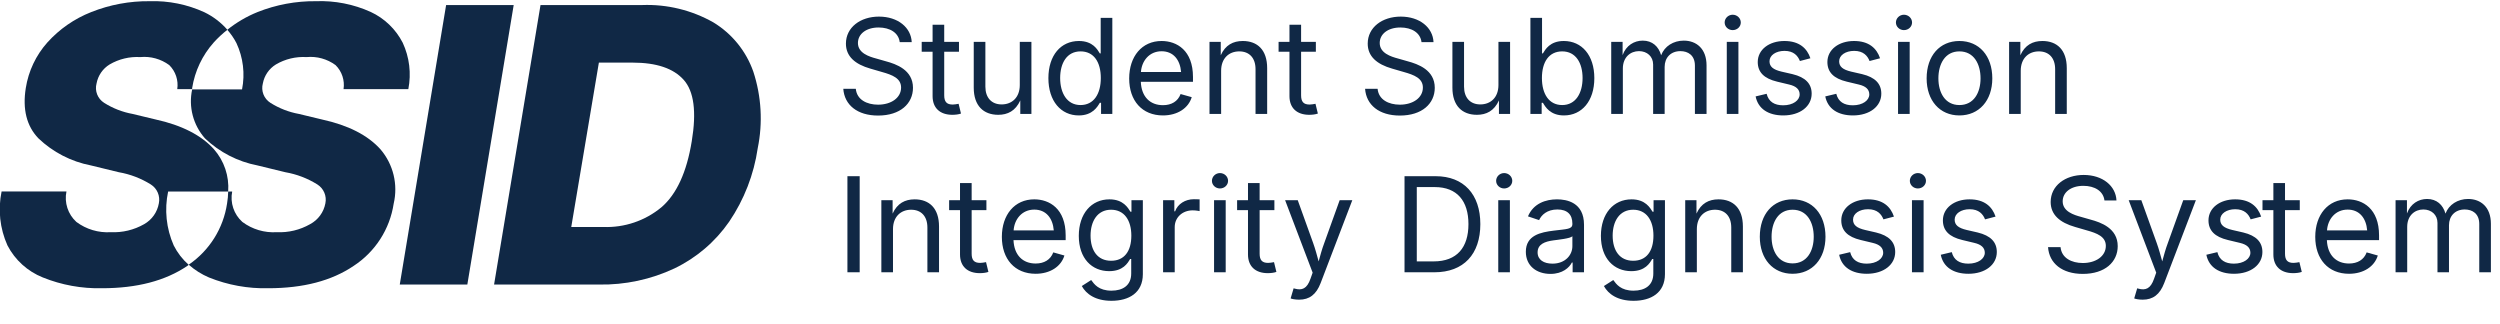
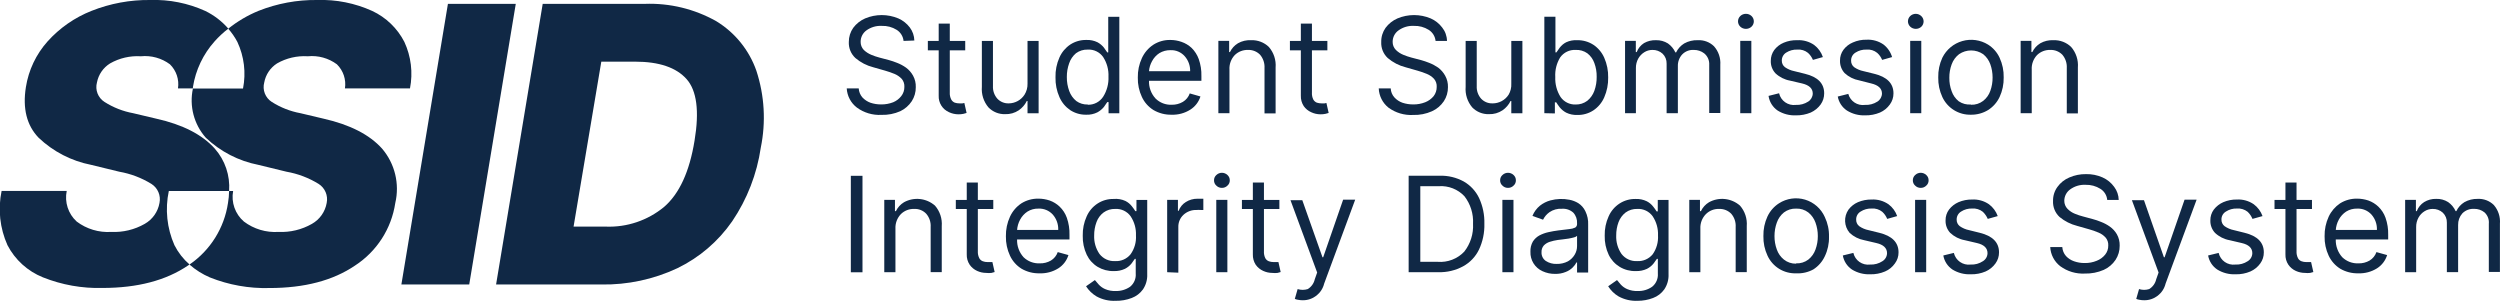
- <svg xmlns="http://www.w3.org/2000/svg" viewBox="0 0 312.25 40.36">
+ <svg xmlns="http://www.w3.org/2000/svg" viewBox="0 0 310.99 37.42">
  <defs>
-     <style>.cls-1,.cls-2{fill:#102845;}.cls-2{font-size:16.48px;font-family:Inter-Regular, Inter;}.cls-3{letter-spacing:-0.01em;}</style>
+     <style>.cls-1{fill:#102845;}</style>
  </defs>
  <g id="Layer_2" data-name="Layer 2">
    <g id="Layer_1-2" data-name="Layer 1">
-       <path class="cls-1" d="M21.7,30.66A11,11,0,0,1,21,23.92H28.5a7.2,7.2,0,0,0-1.78-5.28c-1.55-1.73-4-3-7.29-3.72l-2.87-.69A10,10,0,0,1,13,12.84a2.19,2.19,0,0,1-.94-2.42,3.54,3.54,0,0,1,1.63-2.37,6.78,6.78,0,0,1,3.83-.92,5.25,5.25,0,0,1,3.62,1,3.49,3.49,0,0,1,1,3H24A.88.88,0,0,1,24,11a11.17,11.17,0,0,1,2.7-5.7,13.42,13.42,0,0,1,1.7-1.58,9,9,0,0,0-2.87-2.19A15.22,15.22,0,0,0,18.69.15a19.17,19.17,0,0,0-7.3,1.36A14.51,14.51,0,0,0,5.92,5.3,11.17,11.17,0,0,0,3.22,11c-.42,2.64.1,4.74,1.58,6.28a13.08,13.08,0,0,0,6.55,3.38l3.49.85a11.15,11.15,0,0,1,4,1.53,2.25,2.25,0,0,1,1,2.36A3.72,3.72,0,0,1,18,28a7.67,7.67,0,0,1-4.16,1,6.51,6.51,0,0,1-4.3-1.28,4.05,4.05,0,0,1-1.24-3.81H.2a11,11,0,0,0,.73,6.74,8.54,8.54,0,0,0,4.41,4A18.6,18.6,0,0,0,12.75,36q6.53,0,10.65-2.79l.17-.13A8.1,8.1,0,0,1,21.7,30.66Z" />
-       <path class="cls-1" d="M34.46,8.05a6.76,6.76,0,0,1,3.83-.92,5.27,5.27,0,0,1,3.62,1,3.49,3.49,0,0,1,1,3H51a9.43,9.43,0,0,0-.7-5.79,8.53,8.53,0,0,0-4-3.85A15.22,15.22,0,0,0,39.46.15a19.17,19.17,0,0,0-7.3,1.36,15,15,0,0,0-3.77,2.21,8.28,8.28,0,0,1,1.14,1.66,9.36,9.36,0,0,1,.7,5.79H24a7,7,0,0,0,1.6,6.11,13.08,13.08,0,0,0,6.55,3.38l3.49.85a11.15,11.15,0,0,1,4,1.53,2.25,2.25,0,0,1,1,2.36A3.72,3.72,0,0,1,38.73,28a7.67,7.67,0,0,1-4.16,1,6.51,6.51,0,0,1-4.3-1.28A4.05,4.05,0,0,1,29,23.92H28.5a10,10,0,0,1-.14,1.5,11.27,11.27,0,0,1-4.79,7.64,9.31,9.31,0,0,0,2.54,1.6A18.58,18.58,0,0,0,33.51,36q6.54,0,10.66-2.79a11.3,11.3,0,0,0,5-7.77,7.72,7.72,0,0,0-1.64-6.78Q45.15,16,40.2,14.92l-2.87-.69a10,10,0,0,1-3.56-1.39,2.19,2.19,0,0,1-.94-2.42A3.54,3.54,0,0,1,34.46,8.05Z" />
-       <path class="cls-1" d="M64.16.63,58.37,35.54H49.93L55.72.63Z" />
-       <path class="cls-1" d="M74.81,35.54H61.71L67.51.63h12.7a16.79,16.79,0,0,1,8.88,2.16,11.74,11.74,0,0,1,5,6.16,18.67,18.67,0,0,1,.55,9.56,22,22,0,0,1-3.56,9.17,17.6,17.6,0,0,1-6.83,5.84A21.28,21.28,0,0,1,74.81,35.54Zm-3.46-7.19h4a10.73,10.73,0,0,0,7.26-2.46q2.85-2.45,3.79-8.25c.61-3.67.28-6.22-1-7.66S82,7.82,79,7.82h-4.2Z" />
-       <text class="cls-2" transform="translate(104.39 14.23)">Student Submission<tspan x="0" y="19.78">In</tspan>
-         <tspan class="cls-3" x="14" y="19.78">t</tspan>
-         <tspan x="19.9" y="19.78">egrity Diagnosis Sys</tspan>
-         <tspan class="cls-3" x="178.04" y="19.78">t</tspan>
-         <tspan x="183.94" y="19.78">em</tspan>
-       </text>
+       <path class="cls-1" d="M21.7,30.5A11,11,0,0,1,21,23.76H28.5a7.18,7.18,0,0,0-1.78-5.27c-1.55-1.74-4-3-7.29-3.73l-2.87-.68A10,10,0,0,1,13,12.68a2.19,2.19,0,0,1-.94-2.42,3.58,3.58,0,0,1,1.63-2.37A6.86,6.86,0,0,1,17.52,7,5.2,5.2,0,0,1,21.14,8a3.47,3.47,0,0,1,1,3H24a1,1,0,0,1,0-.17,11.14,11.14,0,0,1,2.7-5.69,12.73,12.73,0,0,1,1.7-1.58,9,9,0,0,0-2.87-2.2A15.36,15.36,0,0,0,18.69,0a19.17,19.17,0,0,0-7.3,1.35,14.53,14.53,0,0,0-5.47,3.8,11.14,11.14,0,0,0-2.7,5.69c-.42,2.65.1,4.75,1.58,6.29a13.16,13.16,0,0,0,6.55,3.38l3.49.85a11.36,11.36,0,0,1,4,1.52,2.26,2.26,0,0,1,1,2.36A3.72,3.72,0,0,1,18,27.85a7.67,7.67,0,0,1-4.16,1,6.46,6.46,0,0,1-4.3-1.29,4.05,4.05,0,0,1-1.24-3.81H.2A11,11,0,0,0,.93,30.5a8.56,8.56,0,0,0,4.41,4,18.6,18.6,0,0,0,7.41,1.32q6.53,0,10.65-2.8l.17-.12A8,8,0,0,1,21.7,30.5Z" />
+       <path class="cls-1" d="M34.46,7.89A6.84,6.84,0,0,1,38.29,7,5.22,5.22,0,0,1,41.91,8a3.47,3.47,0,0,1,1,3H51a9.45,9.45,0,0,0-.7-5.79,8.58,8.58,0,0,0-4-3.85A15.36,15.36,0,0,0,39.46,0a19.17,19.17,0,0,0-7.3,1.35,15.36,15.36,0,0,0-3.77,2.22,8.51,8.51,0,0,1,1.14,1.65,9.38,9.38,0,0,1,.7,5.79H24a7,7,0,0,0,1.6,6.12,13.16,13.16,0,0,0,6.55,3.38l3.49.85a11.36,11.36,0,0,1,4,1.52,2.26,2.26,0,0,1,1,2.36,3.72,3.72,0,0,1-1.84,2.61,7.67,7.67,0,0,1-4.16,1,6.46,6.46,0,0,1-4.3-1.29A4.05,4.05,0,0,1,29,23.76H28.5a10,10,0,0,1-.14,1.5,11.29,11.29,0,0,1-4.79,7.65,9.55,9.55,0,0,0,2.54,1.6,18.58,18.58,0,0,0,7.4,1.32q6.54,0,10.66-2.8a11.26,11.26,0,0,0,5-7.77,7.71,7.71,0,0,0-1.64-6.77q-2.34-2.61-7.29-3.73l-2.87-.68a10,10,0,0,1-3.56-1.4,2.19,2.19,0,0,1-.94-2.42A3.58,3.58,0,0,1,34.46,7.89Z" />
+       <path class="cls-1" d="M64.16.48,58.37,35.39H49.93L55.72.48Z" />
+       <path class="cls-1" d="M74.81,35.39H61.71L67.51.48h12.7a16.88,16.88,0,0,1,8.88,2.15,11.77,11.77,0,0,1,5,6.17,18.66,18.66,0,0,1,.55,9.56,22.06,22.06,0,0,1-3.56,9.17,17.68,17.68,0,0,1-6.83,5.84A21.42,21.42,0,0,1,74.81,35.39Zm-3.46-7.2h4a10.73,10.73,0,0,0,7.26-2.45q2.85-2.46,3.79-8.25c.61-3.67.28-6.23-1-7.66S82,7.67,79,7.67h-4.2Z" />
+       <path class="cls-1" d="M112.4,5.09a1.85,1.85,0,0,0-.86-1.38,3.26,3.26,0,0,0-1.84-.49,3,3,0,0,0-1.92.56,1.74,1.74,0,0,0-.72,1.43,1.43,1.43,0,0,0,.39,1,3,3,0,0,0,.94.61,7.8,7.8,0,0,0,1,.34l1.21.32c.32.09.66.2,1,.34a5.1,5.1,0,0,1,1.1.59,3.08,3.08,0,0,1,.88,1,2.75,2.75,0,0,1,.34,1.43,3.14,3.14,0,0,1-.5,1.75A3.53,3.53,0,0,1,112,13.83a5.38,5.38,0,0,1-2.35.46,4.73,4.73,0,0,1-3.06-.91A3.23,3.23,0,0,1,105.33,11h1.49a1.9,1.9,0,0,0,.46,1.12,2.58,2.58,0,0,0,1,.66,4.12,4.12,0,0,0,1.33.21,4,4,0,0,0,1.5-.27,2.49,2.49,0,0,0,1-.76,1.8,1.8,0,0,0,.39-1.15,1.41,1.41,0,0,0-.33-1,2.61,2.61,0,0,0-.88-.61,10.83,10.83,0,0,0-1.18-.41l-1.47-.42a5.52,5.52,0,0,1-2.23-1.15,2.56,2.56,0,0,1-.82-2,3,3,0,0,1,.55-1.76,3.68,3.68,0,0,1,1.48-1.17,5.35,5.35,0,0,1,4.13,0,3.61,3.61,0,0,1,1.43,1.13,2.81,2.81,0,0,1,.56,1.62Z" />
+       <path class="cls-1" d="M120.07,5.09V6.26h-1.92V11.5a1.7,1.7,0,0,0,.18.88.87.87,0,0,0,.44.39,1.85,1.85,0,0,0,.58.09l.37,0,.24-.05.28,1.24a3.33,3.33,0,0,1-.39.11,2.84,2.84,0,0,1-.64.06,2.79,2.79,0,0,1-1.15-.26,2.14,2.14,0,0,1-1.29-2.06V6.26h-1.35V5.09h1.35V2.94h1.38V5.09Z" />
+       <path class="cls-1" d="M127.82,10.4V5.09h1.38v9h-1.38V12.56h-.09a3,3,0,0,1-1,1.16,2.84,2.84,0,0,1-1.69.48,2.77,2.77,0,0,1-2.08-.84,3.52,3.52,0,0,1-.82-2.56V5.09h1.38v5.62a2.2,2.2,0,0,0,.55,1.57,1.86,1.86,0,0,0,1.42.58,2.36,2.36,0,0,0,1.95-1.07A2.45,2.45,0,0,0,127.82,10.4Z" />
+       <path class="cls-1" d="M135.13,14.27a3.54,3.54,0,0,1-2-.57,3.79,3.79,0,0,1-1.34-1.62,5.73,5.73,0,0,1-.49-2.47,5.65,5.65,0,0,1,.49-2.46,3.77,3.77,0,0,1,1.35-1.61,3.55,3.55,0,0,1,2-.57,2.85,2.85,0,0,1,1.39.29,2.64,2.64,0,0,1,.79.66q.27.36.42.6h.12V2.09h1.38v12h-1.34V12.7h-.16c-.1.16-.25.37-.43.62a2.77,2.77,0,0,1-.81.66A2.86,2.86,0,0,1,135.13,14.27Zm.18-1.24a2.2,2.2,0,0,0,1.92-1,4.31,4.31,0,0,0,.66-2.49,4.14,4.14,0,0,0-.66-2.44,2.18,2.18,0,0,0-1.92-.93,2.33,2.33,0,0,0-1.46.45A2.8,2.8,0,0,0,133,7.87a4.87,4.87,0,0,0-.29,1.71,4.91,4.91,0,0,0,.3,1.75,2.84,2.84,0,0,0,.88,1.24A2.28,2.28,0,0,0,135.31,13Z" />
+       <path class="cls-1" d="M145.73,14.27a4.27,4.27,0,0,1-2.24-.58,3.79,3.79,0,0,1-1.44-1.62,5.39,5.39,0,0,1-.51-2.42,5.5,5.5,0,0,1,.51-2.43,4,4,0,0,1,1.41-1.65,3.8,3.8,0,0,1,2.13-.6,4.19,4.19,0,0,1,1.39.24,3.51,3.51,0,0,1,1.25.75,3.74,3.74,0,0,1,.89,1.39,5.94,5.94,0,0,1,.33,2.12v.58h-6.52a3.1,3.1,0,0,0,.82,2.21,2.68,2.68,0,0,0,2,.77,2.63,2.63,0,0,0,1.4-.36,2,2,0,0,0,.85-1.05l1.33.38a3,3,0,0,1-1.26,1.64A4.08,4.08,0,0,1,145.73,14.27Zm-2.8-5.41h5.12A2.72,2.72,0,0,0,147.38,7a2.24,2.24,0,0,0-1.79-.76,2.57,2.57,0,0,0-1.37.37,2.68,2.68,0,0,0-.91,1A3.06,3.06,0,0,0,142.93,8.86Z" />
+       <path class="cls-1" d="M152.94,8.67v5.41h-1.38v-9h1.34v1.4H153a2.61,2.61,0,0,1,1-1.1A3,3,0,0,1,155.64,5a3,3,0,0,1,2.2.84,3.48,3.48,0,0,1,.84,2.56v5.71H157.3V8.46a2.35,2.35,0,0,0-.55-1.65,2,2,0,0,0-1.51-.6,2.26,2.26,0,0,0-1.64.64A2.43,2.43,0,0,0,152.94,8.67Z" />
+       <path class="cls-1" d="M165.12,5.09V6.26H163.2V11.5a1.71,1.71,0,0,0,.17.88.87.87,0,0,0,.44.39,1.9,1.9,0,0,0,.58.09l.38,0,.23-.05.28,1.24a2.47,2.47,0,0,1-.39.11,2.84,2.84,0,0,1-.64.06,2.71,2.71,0,0,1-1.14-.26,2.21,2.21,0,0,1-.93-.76,2.24,2.24,0,0,1-.36-1.3V6.26h-1.36V5.09h1.36V2.94h1.38V5.09Z" />
+       <path class="cls-1" d="M178.58,5.09a1.85,1.85,0,0,0-.86-1.38,3.25,3.25,0,0,0-1.83-.49,3,3,0,0,0-1.92.56,1.73,1.73,0,0,0-.73,1.43,1.39,1.39,0,0,0,.4,1,2.84,2.84,0,0,0,.93.61,7.8,7.8,0,0,0,1,.34l1.22.32c.31.09.66.2,1,.34a5.41,5.41,0,0,1,1.11.59,3.17,3.17,0,0,1,.87,1,2.75,2.75,0,0,1,.35,1.43,3.14,3.14,0,0,1-.51,1.75,3.53,3.53,0,0,1-1.48,1.25,5.34,5.34,0,0,1-2.34.46,4.76,4.76,0,0,1-3.07-.91A3.23,3.23,0,0,1,171.51,11H173a1.78,1.78,0,0,0,.46,1.12,2.47,2.47,0,0,0,1,.66,4.18,4.18,0,0,0,1.34.21,3.92,3.92,0,0,0,1.49-.27,2.6,2.6,0,0,0,1.05-.76,1.85,1.85,0,0,0,.38-1.15,1.41,1.41,0,0,0-.33-1,2.51,2.51,0,0,0-.88-.61,10.14,10.14,0,0,0-1.18-.41l-1.47-.42a5.52,5.52,0,0,1-2.23-1.15,2.56,2.56,0,0,1-.81-2,2.94,2.94,0,0,1,.54-1.76,3.68,3.68,0,0,1,1.48-1.17,5.35,5.35,0,0,1,4.13,0,3.61,3.61,0,0,1,1.43,1.13A2.74,2.74,0,0,1,180,5.09Z" />
+       <path class="cls-1" d="M188,10.4V5.09h1.38v9H188V12.56h-.09a3,3,0,0,1-1,1.16,2.84,2.84,0,0,1-1.69.48,2.77,2.77,0,0,1-2.08-.84,3.52,3.52,0,0,1-.82-2.56V5.09h1.38v5.62a2.2,2.2,0,0,0,.55,1.57,1.86,1.86,0,0,0,1.41.58,2.36,2.36,0,0,0,2-1.07A2.45,2.45,0,0,0,188,10.4Z" />
+       <path class="cls-1" d="M192.11,14.08v-12h1.38V6.52h.12q.15-.24.42-.6a2.41,2.41,0,0,1,.79-.66A2.85,2.85,0,0,1,196.21,5a3.57,3.57,0,0,1,2,.57,3.77,3.77,0,0,1,1.35,1.61,5.8,5.8,0,0,1,.49,2.46,5.88,5.88,0,0,1-.49,2.47,3.74,3.74,0,0,1-1.35,1.62,3.49,3.49,0,0,1-2,.57,2.9,2.9,0,0,1-1.39-.29,2.71,2.71,0,0,1-.8-.66c-.19-.25-.33-.46-.43-.62h-.17v1.38Zm1.36-4.5a4.31,4.31,0,0,0,.66,2.49A2.18,2.18,0,0,0,196,13a2.31,2.31,0,0,0,1.45-.46,2.84,2.84,0,0,0,.88-1.24,4.91,4.91,0,0,0,.29-1.75,4.65,4.65,0,0,0-.29-1.71,2.65,2.65,0,0,0-.87-1.21A2.31,2.31,0,0,0,196,6.21a2.21,2.21,0,0,0-1.92.93A4.21,4.21,0,0,0,193.47,9.58Z" />
+       <path class="cls-1" d="M202.15,14.08v-9h1.34v1.4h.11a2.29,2.29,0,0,1,.91-1.12A2.81,2.81,0,0,1,206,5a2.66,2.66,0,0,1,1.48.4,2.79,2.79,0,0,1,.93,1.12h.09a2.71,2.71,0,0,1,1-1.11A3.2,3.2,0,0,1,211.21,5a2.68,2.68,0,0,1,2,.75A3.14,3.14,0,0,1,214,8.06v6h-1.38v-6A1.71,1.71,0,0,0,212,6.64a2.07,2.07,0,0,0-1.29-.43,1.86,1.86,0,0,0-1.46.57,2.07,2.07,0,0,0-.53,1.45v5.85h-1.4V7.92a1.65,1.65,0,0,0-.5-1.24,1.8,1.8,0,0,0-1.28-.47,1.88,1.88,0,0,0-1,.29,2.19,2.19,0,0,0-.75.79,2.36,2.36,0,0,0-.29,1.17v5.62Z" />
+       <path class="cls-1" d="M217.18,3.59a1,1,0,0,1-.69-.27.91.91,0,0,1,0-1.33,1,1,0,0,1,.69-.27,1,1,0,0,1,.7.27.91.91,0,0,1,0,1.33A1,1,0,0,1,217.18,3.59Zm-.7,10.49v-9h1.38v9Z" />
+       <path class="cls-1" d="M226.76,7.1l-1.24.35a2.47,2.47,0,0,0-.61-.87,1.85,1.85,0,0,0-1.34-.41,2.38,2.38,0,0,0-1.37.37,1.15,1.15,0,0,0-.55,1,1,1,0,0,0,.38.81,3.07,3.07,0,0,0,1.17.5l1.33.33c1.6.39,2.39,1.2,2.39,2.43a2.35,2.35,0,0,1-.44,1.39,3.15,3.15,0,0,1-1.23,1,4.57,4.57,0,0,1-1.84.35,4,4,0,0,1-2.28-.6A2.66,2.66,0,0,1,220,11.93l1.31-.33a1.89,1.89,0,0,0,2.09,1.45,2.59,2.59,0,0,0,1.53-.41,1.22,1.22,0,0,0,.57-1c0-.63-.44-1.05-1.33-1.26l-1.5-.35a3.58,3.58,0,0,1-1.81-.91,2.16,2.16,0,0,1-.58-1.55,2.26,2.26,0,0,1,.43-1.35,2.86,2.86,0,0,1,1.18-.91A4,4,0,0,1,223.57,5a3.38,3.38,0,0,1,2.1.59A3.18,3.18,0,0,1,226.76,7.1Z" />
+       <path class="cls-1" d="M235.37,7.1l-1.24.35a2.35,2.35,0,0,0-.61-.87,1.83,1.83,0,0,0-1.33-.41,2.35,2.35,0,0,0-1.37.37,1.13,1.13,0,0,0-.55,1,1,1,0,0,0,.37.81,3.07,3.07,0,0,0,1.17.5l1.34.33c1.59.39,2.39,1.2,2.39,2.43a2.29,2.29,0,0,1-.45,1.39,3,3,0,0,1-1.23,1,4.54,4.54,0,0,1-1.84.35,4,4,0,0,1-2.27-.6,2.66,2.66,0,0,1-1.14-1.74l1.31-.33A1.88,1.88,0,0,0,232,13.05a2.6,2.6,0,0,0,1.54-.41,1.22,1.22,0,0,0,.57-1c0-.63-.45-1.05-1.34-1.26L231.28,10a3.62,3.62,0,0,1-1.82-.91,2.2,2.2,0,0,1-.57-1.55,2.2,2.2,0,0,1,.43-1.35,2.83,2.83,0,0,1,1.17-.91,4,4,0,0,1,1.7-.34,3.38,3.38,0,0,1,2.1.59A3.1,3.1,0,0,1,235.37,7.1Z" />
+       <path class="cls-1" d="M238.32,3.59a1,1,0,0,1-.69-.27.91.91,0,0,1,0-1.33,1,1,0,0,1,.69-.27A1,1,0,0,1,239,2a.91.91,0,0,1,0,1.33A1,1,0,0,1,238.32,3.59Zm-.7,10.49v-9H239v9Z" />
+       <path class="cls-1" d="M245.18,14.27a3.81,3.81,0,0,1-3.56-2.2,5.51,5.51,0,0,1-.51-2.44,5.53,5.53,0,0,1,.51-2.45,4,4,0,0,1,5.69-1.63,3.85,3.85,0,0,1,1.43,1.63,5.53,5.53,0,0,1,.51,2.45,5.51,5.51,0,0,1-.51,2.44,3.89,3.89,0,0,1-1.43,1.62A4,4,0,0,1,245.18,14.27Zm0-1.24a2.33,2.33,0,0,0,1.52-.48,2.73,2.73,0,0,0,.89-1.25,4.76,4.76,0,0,0,.28-1.67A4.86,4.86,0,0,0,247.59,8a2.82,2.82,0,0,0-.89-1.26,2.65,2.65,0,0,0-3,0A2.8,2.8,0,0,0,242.78,8a4.64,4.64,0,0,0-.29,1.68,4.55,4.55,0,0,0,.29,1.67,2.72,2.72,0,0,0,.88,1.25A2.34,2.34,0,0,0,245.18,13Z" />
+       <path class="cls-1" d="M252.74,8.67v5.41h-1.38v-9h1.34v1.4h.11a2.61,2.61,0,0,1,1-1.1A3,3,0,0,1,255.44,5a3,3,0,0,1,2.2.84,3.48,3.48,0,0,1,.84,2.56v5.71H257.1V8.46a2.35,2.35,0,0,0-.55-1.65,2,2,0,0,0-1.51-.6,2.26,2.26,0,0,0-1.64.64A2.43,2.43,0,0,0,252.74,8.67Z" />
+       <path class="cls-1" d="M107.29,21.87v12h-1.45v-12Z" />
+       <path class="cls-1" d="M111.39,28.45v5.41H110v-9h1.33v1.4h.12a2.61,2.61,0,0,1,1-1.1,3.38,3.38,0,0,1,3.86.42,3.47,3.47,0,0,1,.84,2.55v5.72h-1.38V28.24a2.3,2.3,0,0,0-.55-1.65,1.94,1.94,0,0,0-1.51-.6,2.24,2.24,0,0,0-1.64.64A2.45,2.45,0,0,0,111.39,28.45Z" />
+       <path class="cls-1" d="M123.56,24.87V26h-1.92v5.24a1.73,1.73,0,0,0,.18.88.81.81,0,0,0,.44.38,1.57,1.57,0,0,0,.58.1,1.9,1.9,0,0,0,.37,0l.24,0,.28,1.24a3,3,0,0,1-.4.11,2.81,2.81,0,0,1-.63,0,2.74,2.74,0,0,1-1.15-.25,2.26,2.26,0,0,1-.92-.76,2.17,2.17,0,0,1-.37-1.3V26H118.9V24.87h1.36V22.71h1.38v2.16Z" />
+       <path class="cls-1" d="M129.32,34a4.24,4.24,0,0,1-2.24-.57,3.78,3.78,0,0,1-1.44-1.62,5.42,5.42,0,0,1-.51-2.42,5.57,5.57,0,0,1,.51-2.44,4,4,0,0,1,1.41-1.65,3.87,3.87,0,0,1,2.13-.59,4.45,4.45,0,0,1,1.39.23,3.5,3.5,0,0,1,1.24.76,3.57,3.57,0,0,1,.9,1.39,5.94,5.94,0,0,1,.33,2.12v.58h-6.52a3.14,3.14,0,0,0,.81,2.21,2.71,2.71,0,0,0,2,.76,2.62,2.62,0,0,0,1.4-.35,2,2,0,0,0,.85-1.05l1.33.37a3,3,0,0,1-1.26,1.65A4.1,4.1,0,0,1,129.32,34Zm-2.8-5.4h5.12a2.74,2.74,0,0,0-.67-1.9,2.27,2.27,0,0,0-1.79-.75,2.46,2.46,0,0,0-1.37.37,2.73,2.73,0,0,0-.91,1A3.15,3.15,0,0,0,126.52,28.64Z" />
+       <path class="cls-1" d="M138.78,37.42a4.51,4.51,0,0,1-2.38-.55,3.93,3.93,0,0,1-1.3-1.26l1.1-.77c.13.16.29.35.48.56a2.32,2.32,0,0,0,.79.56,3,3,0,0,0,1.31.24,3,3,0,0,0,1.8-.53,1.92,1.92,0,0,0,.7-1.65V32.2h-.11c-.1.16-.25.36-.43.6a2.53,2.53,0,0,1-.8.64,3,3,0,0,1-1.39.28,3.71,3.71,0,0,1-2-.52,3.55,3.55,0,0,1-1.36-1.5,5.23,5.23,0,0,1-.5-2.38,5.46,5.46,0,0,1,.49-2.41,3.65,3.65,0,0,1,1.35-1.59,3.53,3.53,0,0,1,2-.57A2.87,2.87,0,0,1,140,25a2.34,2.34,0,0,1,.8.66,6.75,6.75,0,0,1,.43.6h.14V24.87h1.34v9.24a3.13,3.13,0,0,1-.53,1.89,3.05,3.05,0,0,1-1.4,1.07A5.34,5.34,0,0,1,138.78,37.42Zm-.05-4.94a2.3,2.3,0,0,0,1.91-.85,3.64,3.64,0,0,0,.67-2.34,4,4,0,0,0-.66-2.38,2.2,2.2,0,0,0-1.92-.92,2.33,2.33,0,0,0-1.46.45,2.59,2.59,0,0,0-.87,1.19,4.63,4.63,0,0,0-.29,1.66,3.78,3.78,0,0,0,.66,2.3A2.3,2.3,0,0,0,138.73,32.48Z" />
+       <path class="cls-1" d="M145.19,33.86v-9h1.34v1.36h.09a2.19,2.19,0,0,1,.89-1.09,2.69,2.69,0,0,1,1.45-.41h.38l.35,0v1.4l-.32,0a3,3,0,0,0-.52,0,2.29,2.29,0,0,0-1.63.6,2,2,0,0,0-.64,1.51v5.69Z" />
+       <path class="cls-1" d="M152,23.37a.94.94,0,0,1-.69-.28.84.84,0,0,1-.29-.66.86.86,0,0,1,.29-.66,1,1,0,0,1,1.38,0,.86.86,0,0,1,.29.66.84.84,0,0,1-.29.66A.94.94,0,0,1,152,23.37Zm-.7,10.49v-9h1.38v9Z" />
+       <path class="cls-1" d="M159.15,24.87V26h-1.92v5.24a1.74,1.74,0,0,0,.17.88.84.84,0,0,0,.44.38,1.65,1.65,0,0,0,.58.1,2,2,0,0,0,.38,0l.23,0,.28,1.24a2.47,2.47,0,0,1-.39.11,2.91,2.91,0,0,1-.64,0,2.7,2.7,0,0,1-1.14-.25,2.29,2.29,0,0,1-.93-.76,2.24,2.24,0,0,1-.36-1.3V26h-1.36V24.87h1.36V22.71h1.38v2.16Z" />
+       <path class="cls-1" d="M162.07,37.35a2.9,2.9,0,0,1-.62-.06,1.5,1.5,0,0,1-.38-.11l.35-1.22a2.07,2.07,0,0,0,1.26,0,1.91,1.91,0,0,0,.87-1.21l.3-.85-3.32-9H162L164.51,32h.09l2.48-7.16h1.5l-3.86,10.44A2.71,2.71,0,0,1,162.07,37.35Z" />
+       <path class="cls-1" d="M178.93,33.86h-3.7v-12h3.86a5.86,5.86,0,0,1,3,.72,4.72,4.72,0,0,1,1.9,2.05,7.16,7.16,0,0,1,.66,3.2,7.12,7.12,0,0,1-.67,3.22A4.69,4.69,0,0,1,182,33.13,6.1,6.1,0,0,1,178.93,33.86Zm-2.25-1.29h2.16a4.1,4.1,0,0,0,3.31-1.27,5.16,5.16,0,0,0,1.09-3.46,5.14,5.14,0,0,0-1.07-3.43A4,4,0,0,0,179,23.16h-2.32Z" />
+       <path class="cls-1" d="M187.59,23.37a.94.94,0,0,1-.69-.28.84.84,0,0,1-.29-.66.86.86,0,0,1,.29-.66,1,1,0,0,1,1.38,0,.86.86,0,0,1,.29.66.84.84,0,0,1-.29.66A.94.94,0,0,1,187.59,23.37Zm-.7,10.49v-9h1.38v9Z" />
+       <path class="cls-1" d="M193.44,34.07a3.59,3.59,0,0,1-1.55-.33,2.55,2.55,0,0,1-1.51-2.43,2.35,2.35,0,0,1,.3-1.26,2.27,2.27,0,0,1,.81-.76,4.46,4.46,0,0,1,1.13-.41c.41-.09.83-.17,1.25-.22l1.33-.16a2.12,2.12,0,0,0,.75-.19.51.51,0,0,0,.23-.47v-.05a1.81,1.81,0,0,0-.47-1.34,1.91,1.91,0,0,0-1.42-.48,2.46,2.46,0,0,0-1.55.43,2.49,2.49,0,0,0-.79.93l-1.32-.47a3.17,3.17,0,0,1,.94-1.28,3.65,3.65,0,0,1,1.29-.65,5.24,5.24,0,0,1,2.38-.08,3.32,3.32,0,0,1,1.09.42,2.42,2.42,0,0,1,.88,1,3.44,3.44,0,0,1,.35,1.7v5.93h-1.38V32.64h-.07a2.55,2.55,0,0,1-.47.63,2.47,2.47,0,0,1-.87.56A3.26,3.26,0,0,1,193.44,34.07Zm.21-1.24a2.83,2.83,0,0,0,1.39-.32,2.28,2.28,0,0,0,.85-.84,2.05,2.05,0,0,0,.29-1.07V29.34a.82.82,0,0,1-.38.19c-.2.06-.42.1-.68.15l-.74.1-.59.07a6.09,6.09,0,0,0-1,.23,1.77,1.77,0,0,0-.75.46,1.19,1.19,0,0,0-.28.84,1.23,1.23,0,0,0,.53,1.08A2.32,2.32,0,0,0,193.65,32.83Z" />
+       <path class="cls-1" d="M203.72,37.42a4.53,4.53,0,0,1-2.38-.55,3.8,3.8,0,0,1-1.29-1.26l1.1-.77c.12.16.28.35.47.56a2.32,2.32,0,0,0,.79.56,3,3,0,0,0,1.31.24,2.94,2.94,0,0,0,1.8-.53,1.92,1.92,0,0,0,.71-1.65V32.2h-.12c-.1.16-.25.36-.43.6a2.53,2.53,0,0,1-.8.64,3,3,0,0,1-1.39.28,3.65,3.65,0,0,1-2-.52,3.57,3.57,0,0,1-1.37-1.5,5.23,5.23,0,0,1-.5-2.38,5.46,5.46,0,0,1,.49-2.41,3.65,3.65,0,0,1,1.35-1.59,3.55,3.55,0,0,1,2-.57,2.92,2.92,0,0,1,1.4.29,2.4,2.4,0,0,1,.79.66,6.75,6.75,0,0,1,.43.6h.14V24.87h1.34v9.24a3.13,3.13,0,0,1-.53,1.89,3,3,0,0,1-1.4,1.07A5.34,5.34,0,0,1,203.72,37.42Zm-.05-4.94a2.32,2.32,0,0,0,1.92-.85,3.7,3.7,0,0,0,.66-2.34,4,4,0,0,0-.66-2.38,2.2,2.2,0,0,0-1.92-.92,2.33,2.33,0,0,0-1.46.45,2.74,2.74,0,0,0-.87,1.19,4.63,4.63,0,0,0-.29,1.66,3.78,3.78,0,0,0,.66,2.3A2.3,2.3,0,0,0,203.67,32.48Z" />
+       <path class="cls-1" d="M211.52,28.45v5.41h-1.38v-9h1.33v1.4h.12a2.61,2.61,0,0,1,1-1.1,3.38,3.38,0,0,1,3.86.42,3.47,3.47,0,0,1,.84,2.55v5.72h-1.38V28.24a2.3,2.3,0,0,0-.55-1.65,2,2,0,0,0-1.51-.6,2.22,2.22,0,0,0-1.64.64A2.41,2.41,0,0,0,211.52,28.45Z" />
+       <path class="cls-1" d="M223.43,34a3.77,3.77,0,0,1-3.56-2.2,5.44,5.44,0,0,1-.51-2.43,5.5,5.5,0,0,1,.51-2.45,3.92,3.92,0,0,1,1.43-1.63A3.92,3.92,0,0,1,227,27a5.36,5.36,0,0,1,.52,2.45,5.31,5.31,0,0,1-.52,2.43,3.9,3.9,0,0,1-1.42,1.63A4,4,0,0,1,223.43,34Zm0-1.24a2.32,2.32,0,0,0,1.52-.47,2.79,2.79,0,0,0,.89-1.25,4.76,4.76,0,0,0,.29-1.67,4.86,4.86,0,0,0-.29-1.68,2.82,2.82,0,0,0-.89-1.26,2.33,2.33,0,0,0-1.52-.48,2.36,2.36,0,0,0-1.52.48,2.8,2.8,0,0,0-.88,1.26,4.86,4.86,0,0,0-.29,1.68,4.76,4.76,0,0,0,.29,1.67,2.77,2.77,0,0,0,.88,1.25A2.36,2.36,0,0,0,223.43,32.8Z" />
+       <path class="cls-1" d="M236,26.88l-1.24.35a2.46,2.46,0,0,0-.61-.88,1.87,1.87,0,0,0-1.33-.41,2.36,2.36,0,0,0-1.37.38,1.12,1.12,0,0,0-.55,1,1,1,0,0,0,.37.81,3.07,3.07,0,0,0,1.17.5l1.34.33c1.59.39,2.39,1.2,2.39,2.43a2.24,2.24,0,0,1-.45,1.38,2.85,2.85,0,0,1-1.23,1,4.41,4.41,0,0,1-1.84.35,4,4,0,0,1-2.27-.59,2.65,2.65,0,0,1-1.14-1.75l1.31-.32a1.89,1.89,0,0,0,2.08,1.45,2.56,2.56,0,0,0,1.54-.42,1.19,1.19,0,0,0,.57-1c0-.63-.45-1.06-1.34-1.26l-1.5-.35a3.62,3.62,0,0,1-1.81-.91,2.37,2.37,0,0,1-.14-2.9,2.93,2.93,0,0,1,1.17-.92,4.19,4.19,0,0,1,1.7-.33,3.38,3.38,0,0,1,2.1.59A3.1,3.1,0,0,1,236,26.88Z" />
+       <path class="cls-1" d="M238.93,23.37a.94.94,0,0,1-.69-.28.84.84,0,0,1-.29-.66.86.86,0,0,1,.29-.66,1,1,0,0,1,1.38,0,.86.86,0,0,1,.29.66.84.84,0,0,1-.29.66A.94.94,0,0,1,238.93,23.37Zm-.7,10.49v-9h1.38v9Z" />
+       <path class="cls-1" d="M248.51,26.88l-1.24.35a2.74,2.74,0,0,0-.61-.88,1.9,1.9,0,0,0-1.34-.41,2.36,2.36,0,0,0-1.37.38,1.14,1.14,0,0,0-.55,1,1,1,0,0,0,.38.81,3.07,3.07,0,0,0,1.17.5l1.33.33c1.59.39,2.39,1.2,2.39,2.43a2.29,2.29,0,0,1-.44,1.38,3,3,0,0,1-1.23,1,4.41,4.41,0,0,1-1.84.35,4,4,0,0,1-2.28-.59,2.65,2.65,0,0,1-1.14-1.75l1.31-.32a1.9,1.9,0,0,0,2.09,1.45,2.52,2.52,0,0,0,1.53-.42,1.19,1.19,0,0,0,.57-1c0-.63-.44-1.06-1.33-1.26l-1.5-.35a3.58,3.58,0,0,1-1.81-.91,2.16,2.16,0,0,1-.58-1.55,2.2,2.2,0,0,1,.43-1.35,3,3,0,0,1,1.18-.92,4.14,4.14,0,0,1,1.69-.33,3.38,3.38,0,0,1,2.1.59A3.18,3.18,0,0,1,248.51,26.88Z" />
+       <path class="cls-1" d="M262.13,24.87a1.8,1.8,0,0,0-.85-1.38,3.28,3.28,0,0,0-1.84-.5,3,3,0,0,0-1.92.57,1.75,1.75,0,0,0-.73,1.42,1.42,1.42,0,0,0,.4,1,2.66,2.66,0,0,0,.94.62,7.54,7.54,0,0,0,1,.33l1.22.33c.31.08.66.2,1,.34a4.94,4.94,0,0,1,1.11.59,3.06,3.06,0,0,1,.87.95,2.74,2.74,0,0,1,.35,1.42,3.15,3.15,0,0,1-.51,1.76,3.5,3.5,0,0,1-1.47,1.25,5.56,5.56,0,0,1-2.35.46,4.76,4.76,0,0,1-3.07-.92,3.23,3.23,0,0,1-1.24-2.38h1.5a1.86,1.86,0,0,0,.46,1.12,2.45,2.45,0,0,0,1,.65,3.83,3.83,0,0,0,1.33.22,3.73,3.73,0,0,0,1.49-.28,2.51,2.51,0,0,0,1.05-.76,1.75,1.75,0,0,0,.39-1.14,1.41,1.41,0,0,0-.34-1,2.42,2.42,0,0,0-.88-.61,8.9,8.9,0,0,0-1.17-.41l-1.48-.42A5.6,5.6,0,0,1,256.21,27a2.54,2.54,0,0,1-.82-2,2.85,2.85,0,0,1,.55-1.75,3.43,3.43,0,0,1,1.47-1.17,5,5,0,0,1,2.08-.42,4.83,4.83,0,0,1,2.06.41A3.59,3.59,0,0,1,263,23.25a2.81,2.81,0,0,1,.56,1.62Z" />
+       <path class="cls-1" d="M266.74,37.35a2.9,2.9,0,0,1-.62-.06,1.5,1.5,0,0,1-.38-.11l.35-1.22a2.07,2.07,0,0,0,1.26,0,1.91,1.91,0,0,0,.87-1.21l.3-.85-3.32-9h1.5L269.18,32h.09l2.48-7.16h1.5l-3.86,10.44A2.71,2.71,0,0,1,266.74,37.35Z" />
+       <path class="cls-1" d="M281.45,26.88l-1.25.35a2.56,2.56,0,0,0-.6-.88,1.9,1.9,0,0,0-1.34-.41,2.36,2.36,0,0,0-1.37.38,1.12,1.12,0,0,0-.55,1,1,1,0,0,0,.38.81,3.07,3.07,0,0,0,1.17.5l1.33.33c1.59.39,2.39,1.2,2.39,2.43a2.29,2.29,0,0,1-.44,1.38,3,3,0,0,1-1.23,1,4.41,4.41,0,0,1-1.84.35,4,4,0,0,1-2.28-.59,2.65,2.65,0,0,1-1.14-1.75l1.31-.32a1.89,1.89,0,0,0,2.08,1.45,2.54,2.54,0,0,0,1.54-.42,1.19,1.19,0,0,0,.57-1c0-.63-.44-1.06-1.33-1.26l-1.5-.35a3.58,3.58,0,0,1-1.81-.91,2.16,2.16,0,0,1-.58-1.55,2.2,2.2,0,0,1,.43-1.35,3,3,0,0,1,1.18-.92,4.11,4.11,0,0,1,1.69-.33,3.38,3.38,0,0,1,2.1.59A3.18,3.18,0,0,1,281.45,26.88Z" />
+       <path class="cls-1" d="M287.6,24.87V26h-1.92v5.24a1.73,1.73,0,0,0,.18.88.81.81,0,0,0,.44.38,1.57,1.57,0,0,0,.58.1,1.9,1.9,0,0,0,.37,0l.24,0,.28,1.24a3,3,0,0,1-.4.11,2.81,2.81,0,0,1-.63,0,2.77,2.77,0,0,1-1.15-.25,2.26,2.26,0,0,1-.92-.76,2.17,2.17,0,0,1-.37-1.3V26h-1.36V24.87h1.36V22.71h1.38v2.16Z" />
+       <path class="cls-1" d="M293.36,34a4.26,4.26,0,0,1-2.24-.57,3.85,3.85,0,0,1-1.44-1.62,5.42,5.42,0,0,1-.51-2.42,5.57,5.57,0,0,1,.51-2.44,4.07,4.07,0,0,1,1.41-1.65,3.87,3.87,0,0,1,2.13-.59,4.45,4.45,0,0,1,1.39.23,3.5,3.5,0,0,1,1.24.76,3.57,3.57,0,0,1,.9,1.39,5.94,5.94,0,0,1,.33,2.12v.58h-6.52a3.14,3.14,0,0,0,.81,2.21,2.71,2.71,0,0,0,2,.76,2.62,2.62,0,0,0,1.4-.35,2,2,0,0,0,.85-1.05l1.33.37a3,3,0,0,1-1.26,1.65A4.1,4.1,0,0,1,293.36,34Zm-2.8-5.4h5.12a2.74,2.74,0,0,0-.67-1.9,2.27,2.27,0,0,0-1.79-.75,2.46,2.46,0,0,0-1.37.37,2.73,2.73,0,0,0-.91,1A3.15,3.15,0,0,0,290.56,28.64Z" />
+       <path class="cls-1" d="M299.19,33.86v-9h1.34v1.4h.11a2.29,2.29,0,0,1,.91-1.12,2.71,2.71,0,0,1,1.5-.4,2.59,2.59,0,0,1,1.49.4,2.79,2.79,0,0,1,.93,1.12h.09a2.64,2.64,0,0,1,1-1.11,3.2,3.2,0,0,1,1.65-.41,2.68,2.68,0,0,1,2,.75,3.15,3.15,0,0,1,.77,2.34v6h-1.38v-6a1.68,1.68,0,0,0-.55-1.42,2,2,0,0,0-1.28-.43,1.9,1.9,0,0,0-1.47.57,2.09,2.09,0,0,0-.52,1.44v5.86h-1.4V27.7a1.65,1.65,0,0,0-.5-1.24,1.8,1.8,0,0,0-1.28-.47,1.88,1.88,0,0,0-1,.29,2.11,2.11,0,0,0-.75.79,2.36,2.36,0,0,0-.29,1.17v5.62Z" />
    </g>
  </g>
</svg>
